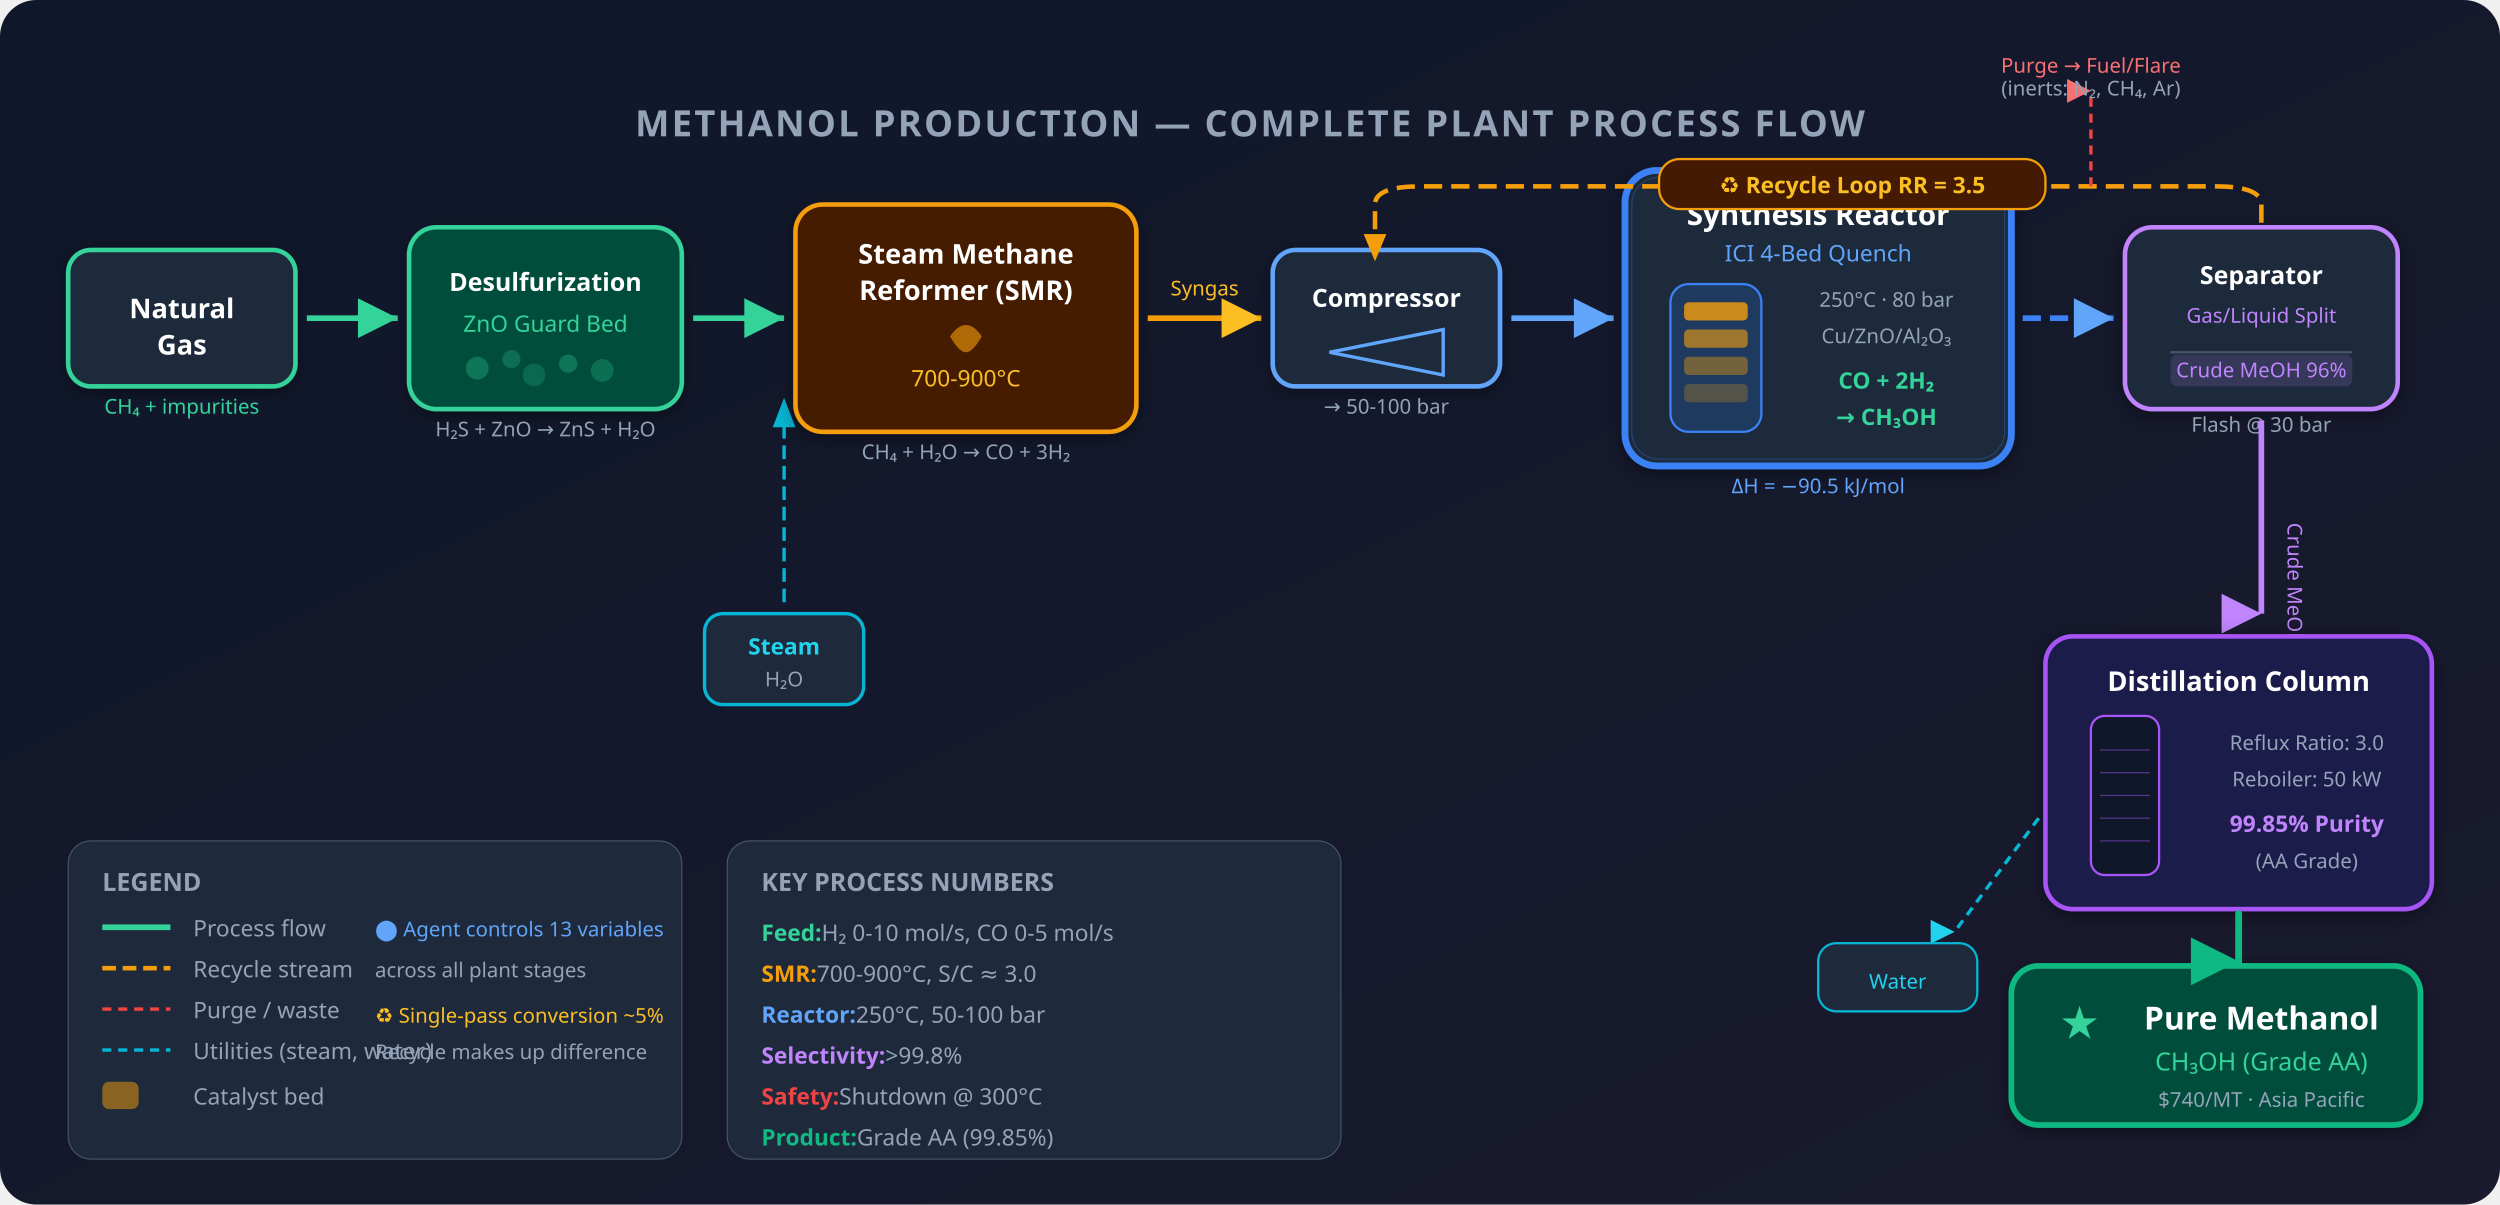
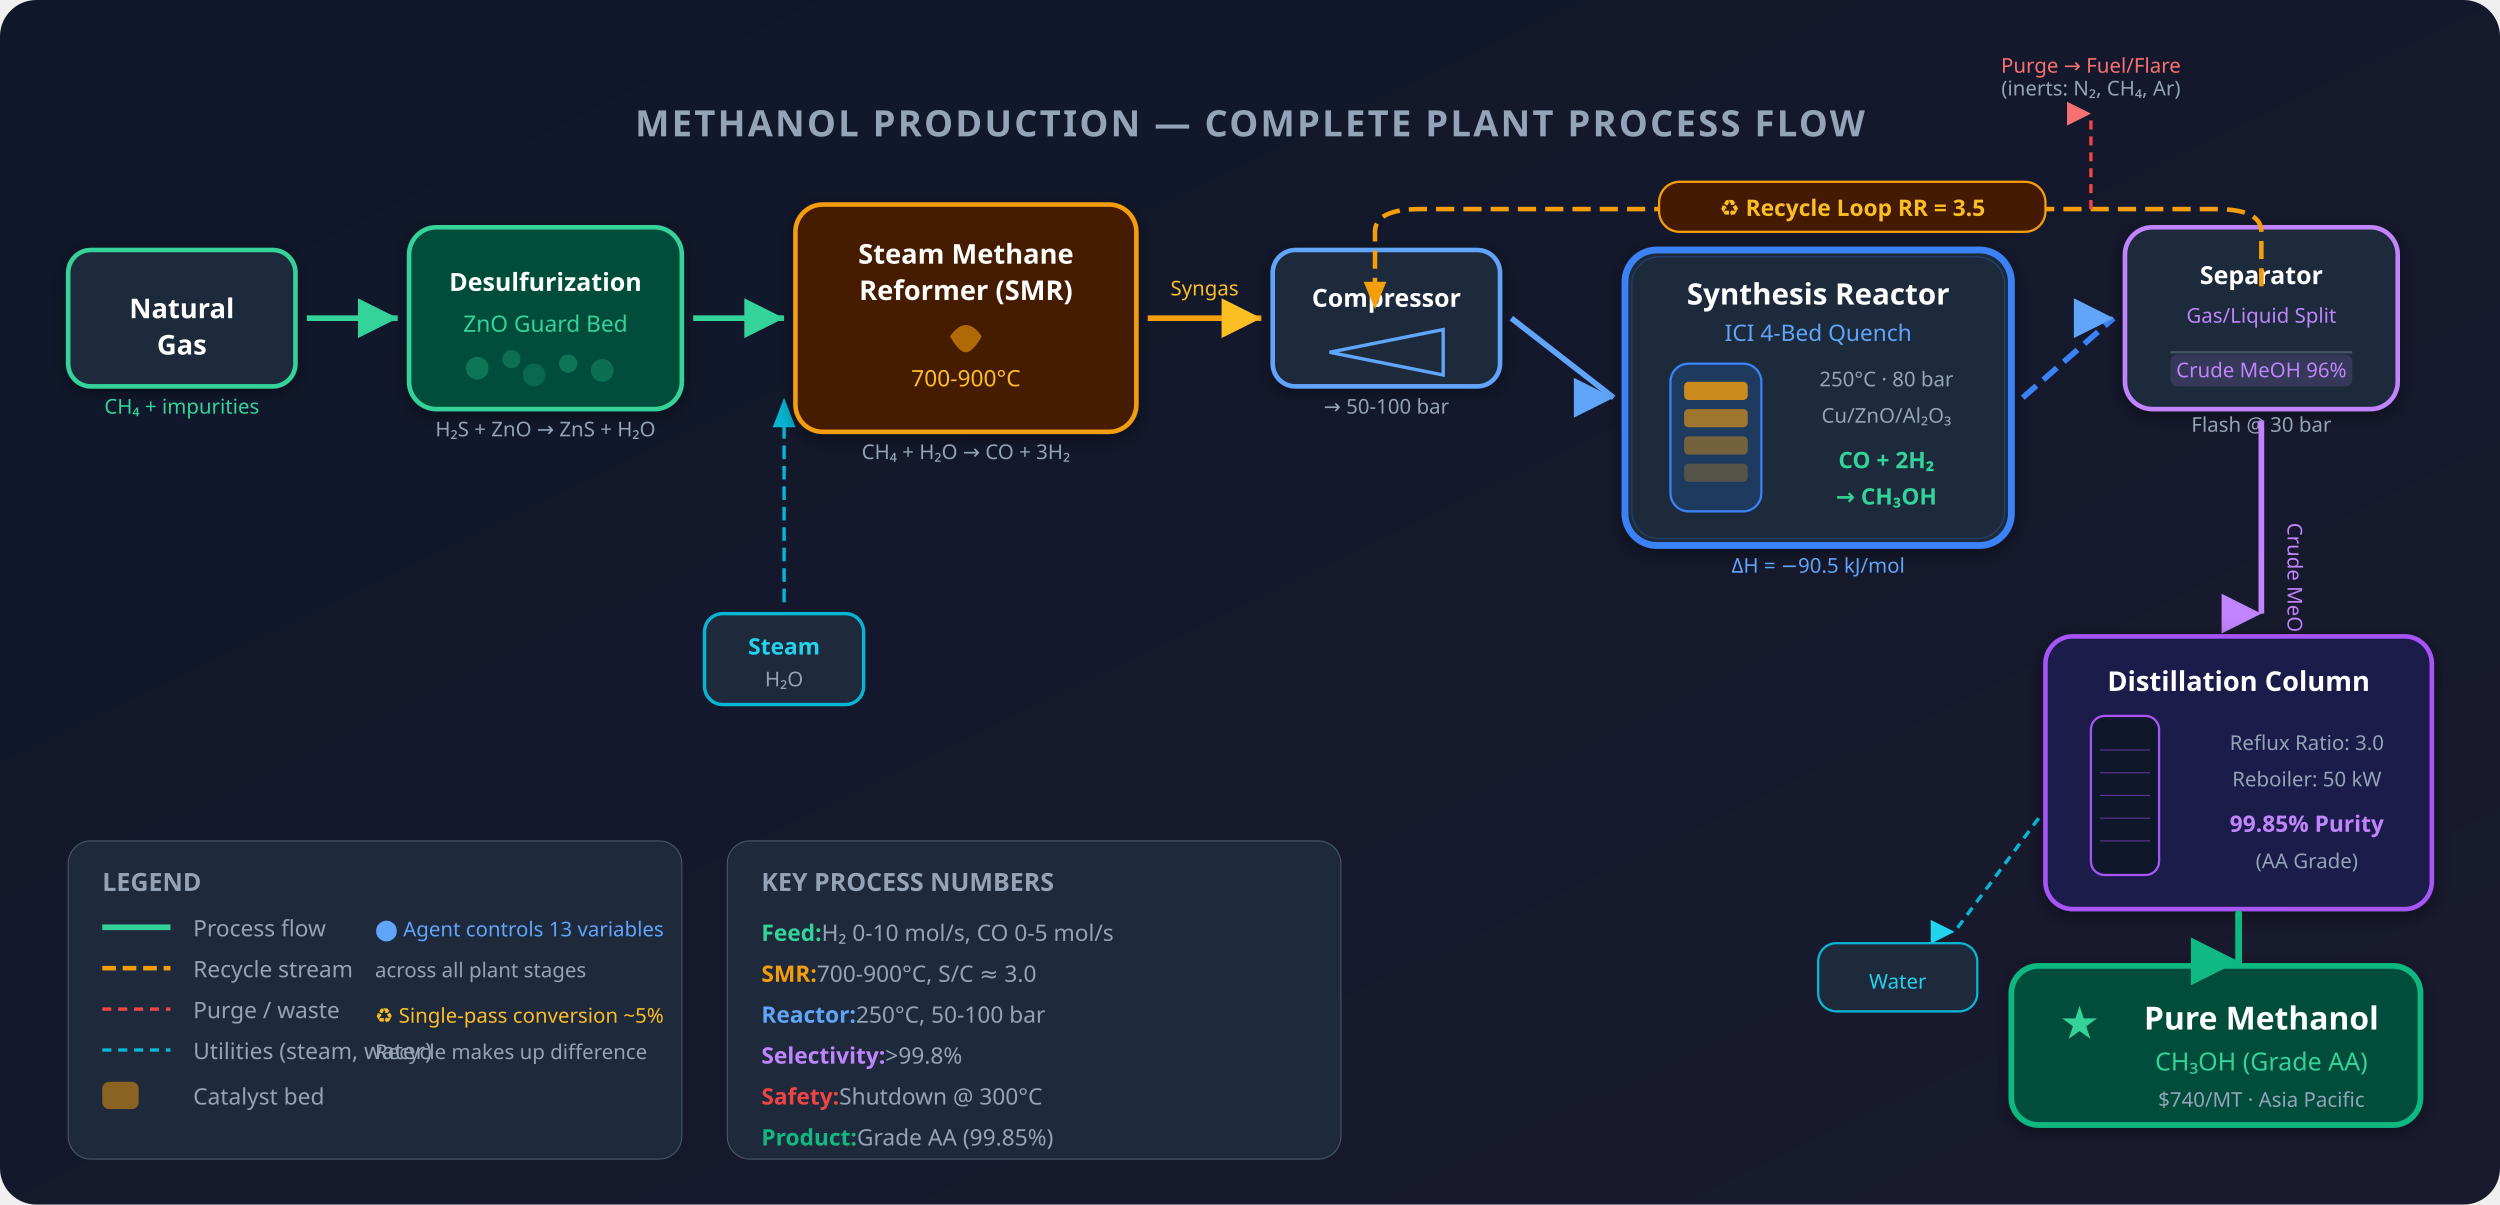
<svg xmlns="http://www.w3.org/2000/svg" viewBox="0 -30 1100 530" width="1100" height="530">
  <defs>
    <linearGradient id="pfBg" x1="0%" y1="0%" x2="100%" y2="100%">
      <stop offset="0%" stop-color="#0f172a" />
      <stop offset="100%" stop-color="#1a1a2e" />
    </linearGradient>
    <marker id="pfArrow" viewBox="0 0 10 10" refX="10" refY="5" markerWidth="7" markerHeight="7" orient="auto-start-auto">
      <path d="M 0 0 L 10 5 L 0 10 z" fill="#34d399" />
    </marker>
    <marker id="pfArrowAmber" viewBox="0 0 10 10" refX="10" refY="5" markerWidth="7" markerHeight="7" orient="auto-start-auto">
      <path d="M 0 0 L 10 5 L 0 10 z" fill="#fbbf24" />
    </marker>
    <marker id="pfArrowBlue" viewBox="0 0 10 10" refX="10" refY="5" markerWidth="7" markerHeight="7" orient="auto-start-auto">
      <path d="M 0 0 L 10 5 L 0 10 z" fill="#60a5fa" />
    </marker>
    <marker id="pfArrowRed" viewBox="0 0 10 10" refX="10" refY="5" markerWidth="7" markerHeight="7" orient="auto-start-auto">
      <path d="M 0 0 L 10 5 L 0 10 z" fill="#f87171" />
    </marker>
    <marker id="pfArrowPurple" viewBox="0 0 10 10" refX="10" refY="5" markerWidth="7" markerHeight="7" orient="auto-start-auto">
      <path d="M 0 0 L 10 5 L 0 10 z" fill="#c084fc" />
    </marker>
    <marker id="pfArrowCyan" viewBox="0 0 10 10" refX="10" refY="5" markerWidth="7" markerHeight="7" orient="auto-start-auto">
      <path d="M 0 0 L 10 5 L 0 10 z" fill="#22d3ee" />
    </marker>
    <marker id="pfArrowGreen" viewBox="0 0 10 10" refX="10" refY="5" markerWidth="7" markerHeight="7" orient="auto-start-auto">
      <path d="M 0 0 L 10 5 L 0 10 z" fill="#10b981" />
    </marker>
    <filter id="pfShadow">
      <feDropShadow dx="0" dy="2" stdDeviation="4" flood-opacity="0.4" />
    </filter>
    <style>
      @keyframes flowDash { to { stroke-dashoffset: -24; } }
      .pf-flow { animation: flowDash 1.5s linear infinite; }
    </style>
  </defs>
  <rect width="1100" height="530" y="-30" fill="url(#pfBg)" rx="16" />
  <text x="550" y="30" font-family="'Segoe UI', system-ui, sans-serif" font-size="16" fill="#94a3b8" text-anchor="middle" font-weight="700" letter-spacing="1">METHANOL PRODUCTION — COMPLETE PLANT PROCESS FLOW</text>
  <g transform="translate(30, 80)">
    <rect width="100" height="60" rx="10" fill="#1e293b" stroke="#34d399" stroke-width="2" filter="url(#pfShadow)" />
    <text x="50" y="30" font-family="'Segoe UI', sans-serif" font-size="12" fill="white" text-anchor="middle" font-weight="700">Natural</text>
    <text x="50" y="46" font-family="'Segoe UI', sans-serif" font-size="12" fill="white" text-anchor="middle" font-weight="700">Gas</text>
    <text x="50" y="72" font-family="'Segoe UI', sans-serif" font-size="9" fill="#34d399" text-anchor="middle">CH₄ + impurities</text>
  </g>
  <line x1="135" y1="110" x2="175" y2="110" stroke="#34d399" stroke-width="2.5" marker-end="url(#pfArrow)" />
  <g transform="translate(310, 240)">
    <rect width="70" height="40" rx="8" fill="#1e293b" stroke="#06b6d4" stroke-width="1.5" />
    <text x="35" y="18" font-family="'Segoe UI', sans-serif" font-size="10" fill="#22d3ee" text-anchor="middle" font-weight="600">Steam</text>
    <text x="35" y="32" font-family="'Segoe UI', sans-serif" font-size="9" fill="#94a3b8" text-anchor="middle">H₂O</text>
  </g>
  <line x1="345" y1="235" x2="345" y2="155" stroke="#06b6d4" stroke-width="1.5" stroke-dasharray="6,3" class="pf-flow" />
  <polygon points="340,158 345,145 350,158" fill="#06b6d4" />
  <g transform="translate(180, 70)">
    <rect width="120" height="80" rx="12" fill="#064e3b" stroke="#34d399" stroke-width="2" filter="url(#pfShadow)" />
    <text x="60" y="28" font-family="'Segoe UI', sans-serif" font-size="11" fill="white" text-anchor="middle" font-weight="700">Desulfurization</text>
    <text x="60" y="46" font-family="'Segoe UI', sans-serif" font-size="10" fill="#34d399" text-anchor="middle">ZnO Guard Bed</text>
    <circle cx="30" cy="62" r="5" fill="#34d399" opacity="0.3" />
    <circle cx="45" cy="58" r="4" fill="#34d399" opacity="0.25" />
    <circle cx="55" cy="65" r="5" fill="#34d399" opacity="0.2" />
    <circle cx="70" cy="60" r="4" fill="#34d399" opacity="0.3" />
    <circle cx="85" cy="63" r="5" fill="#34d399" opacity="0.25" />
    <text x="60" y="92" font-family="'Segoe UI', sans-serif" font-size="9" fill="#94a3b8" text-anchor="middle">H₂S + ZnO → ZnS + H₂O</text>
  </g>
  <line x1="305" y1="110" x2="345" y2="110" stroke="#34d399" stroke-width="2.5" marker-end="url(#pfArrow)" />
  <g transform="translate(350, 60)">
    <rect width="150" height="100" rx="12" fill="#451a03" stroke="#f59e0b" stroke-width="2" filter="url(#pfShadow)" />
    <text x="75" y="26" font-family="'Segoe UI', sans-serif" font-size="12" fill="white" text-anchor="middle" font-weight="700">Steam Methane</text>
    <text x="75" y="42" font-family="'Segoe UI', sans-serif" font-size="12" fill="white" text-anchor="middle" font-weight="700">Reformer (SMR)</text>
    <path d="M 68,58 Q 75,48 82,58 Q 78,65 75,65 Q 72,65 68,58" fill="#f59e0b" opacity="0.6" />
    <text x="75" y="80" font-family="'Segoe UI', sans-serif" font-size="10" fill="#fbbf24" text-anchor="middle">700-900°C</text>
    <text x="75" y="112" font-family="'Segoe UI', sans-serif" font-size="9" fill="#94a3b8" text-anchor="middle">CH₄ + H₂O → CO + 3H₂</text>
  </g>
  <line x1="505" y1="110" x2="555" y2="110" stroke="#f59e0b" stroke-width="2.5" marker-end="url(#pfArrowAmber)" />
  <text x="530" y="100" font-family="'Segoe UI', sans-serif" font-size="9" fill="#fbbf24" text-anchor="middle">Syngas</text>
  <g transform="translate(560, 80)">
    <rect width="100" height="60" rx="10" fill="#1e293b" stroke="#60a5fa" stroke-width="2" filter="url(#pfShadow)" />
    <text x="50" y="25" font-family="'Segoe UI', sans-serif" font-size="11" fill="white" text-anchor="middle" font-weight="700">Compressor</text>
    <polygon points="25,45 75,35 75,55" fill="none" stroke="#60a5fa" stroke-width="1.5" />
    <text x="50" y="72" font-family="'Segoe UI', sans-serif" font-size="9" fill="#94a3b8" text-anchor="middle">→ 50-100 bar</text>
  </g>
-   <line x1="665" y1="110" x2="710" y2="110" stroke="#60a5fa" stroke-width="2.5" marker-end="url(#pfArrowBlue)" />
-   <g transform="translate(715, 45)">
+   <line x1="665" y1="110" x2="710" y2="145" stroke="#60a5fa" stroke-width="2.5" marker-end="url(#pfArrowBlue)" />
+   <g transform="translate(715, 80)">
    <rect width="170" height="130" rx="14" fill="#1e293b" stroke="#3b82f6" stroke-width="3" filter="url(#pfShadow)" />
    <rect x="3" y="3" width="164" height="124" rx="12" fill="none" stroke="#3b82f6" stroke-width="0.5" opacity="0.3" />
    <text x="85" y="24" font-family="'Segoe UI', sans-serif" font-size="13" fill="white" text-anchor="middle" font-weight="700">Synthesis Reactor</text>
    <text x="85" y="40" font-family="'Segoe UI', sans-serif" font-size="10" fill="#60a5fa" text-anchor="middle">ICI 4-Bed Quench</text>
    <rect x="20" y="50" width="40" height="65" rx="8" fill="#1e3a5f" stroke="#3b82f6" stroke-width="1" />
    <rect x="26" y="58" width="28" height="8" rx="2" fill="#f59e0b" opacity="0.8" />
    <rect x="26" y="70" width="28" height="8" rx="2" fill="#f59e0b" opacity="0.6" />
    <rect x="26" y="82" width="28" height="8" rx="2" fill="#f59e0b" opacity="0.4" />
    <rect x="26" y="94" width="28" height="8" rx="2" fill="#f59e0b" opacity="0.25" />
    <text x="115" y="60" font-family="'Segoe UI', sans-serif" font-size="9" fill="#94a3b8" text-anchor="middle">250°C · 80 bar</text>
    <text x="115" y="76" font-family="'Segoe UI', sans-serif" font-size="9" fill="#94a3b8" text-anchor="middle">Cu/ZnO/Al₂O₃</text>
    <text x="115" y="96" font-family="'Segoe UI', sans-serif" font-size="10" fill="#34d399" text-anchor="middle" font-weight="600">CO + 2H₂</text>
    <text x="115" y="112" font-family="'Segoe UI', sans-serif" font-size="10" fill="#34d399" text-anchor="middle" font-weight="600">→ CH₃OH</text>
    <text x="85" y="142" font-family="'Segoe UI', sans-serif" font-size="9" fill="#60a5fa" text-anchor="middle">ΔH = −90.5 kJ/mol</text>
  </g>
-   <line x1="890" y1="110" x2="930" y2="110" stroke="#3b82f6" stroke-width="2.5" stroke-dasharray="8,4" class="pf-flow" marker-end="url(#pfArrowBlue)" />
+   <line x1="890" y1="145" x2="930" y2="110" stroke="#3b82f6" stroke-width="2.5" stroke-dasharray="8,4" class="pf-flow" marker-end="url(#pfArrowBlue)" />
  <g transform="translate(935, 70)">
    <rect width="120" height="80" rx="12" fill="#1e293b" stroke="#c084fc" stroke-width="2" filter="url(#pfShadow)" />
    <text x="60" y="25" font-family="'Segoe UI', sans-serif" font-size="11" fill="white" text-anchor="middle" font-weight="700">Separator</text>
    <text x="60" y="42" font-family="'Segoe UI', sans-serif" font-size="9" fill="#c084fc" text-anchor="middle">Gas/Liquid Split</text>
    <line x1="20" y1="55" x2="100" y2="55" stroke="#475569" stroke-width="1" />
    <rect x="20" y="56" width="80" height="14" rx="3" fill="#c084fc" opacity="0.15" />
    <text x="60" y="66" font-family="'Segoe UI', sans-serif" font-size="9" fill="#c084fc" text-anchor="middle">Crude MeOH 96%</text>
    <text x="60" y="90" font-family="'Segoe UI', sans-serif" font-size="9" fill="#94a3b8" text-anchor="middle">Flash @ 30 bar</text>
  </g>
-   <path d="M 995,68 L 995,60 Q 995,52 975,52 L 625,52 Q 605,52 605,60 L 605,75" fill="none" stroke="#f59e0b" stroke-width="2" stroke-dasharray="8,4" class="pf-flow" />
-   <polygon points="600,73 605,85 610,73" fill="#f59e0b" />
-   <rect x="730" y="40" width="170" height="22" rx="9" fill="#451a03" stroke="#f59e0b" stroke-width="1" />
-   <text x="815" y="55" font-family="'Segoe UI', sans-serif" font-size="10" fill="#fbbf24" text-anchor="middle" font-weight="600">♻ Recycle Loop  RR = 3.5</text>
-   <line x1="920" y1="52" x2="920" y2="10" stroke="#ef4444" stroke-width="1.5" stroke-dasharray="4,3" marker-end="url(#pfArrowRed)" />
+   <path d="M 995,96 L 995,72 Q 995,62 975,62 L 625,62 Q 605,62 605,72 L 605,96" fill="none" stroke="#f59e0b" stroke-width="2" stroke-dasharray="8,4" class="pf-flow" />
+   <polygon points="600,94 605,106 610,94" fill="#f59e0b" />
+   <rect x="730" y="50" width="170" height="22" rx="9" fill="#451a03" stroke="#f59e0b" stroke-width="1" />
+   <text x="815" y="65" font-family="'Segoe UI', sans-serif" font-size="10" fill="#fbbf24" text-anchor="middle" font-weight="600">♻ Recycle Loop  RR = 3.5</text>
+   <line x1="920" y1="62" x2="920" y2="20" stroke="#ef4444" stroke-width="1.5" stroke-dasharray="4,3" marker-end="url(#pfArrowRed)" />
  <text x="920" y="2" font-family="'Segoe UI', sans-serif" font-size="9" fill="#f87171" text-anchor="middle">Purge → Fuel/Flare</text>
  <text x="920" y="12" font-family="'Segoe UI', sans-serif" font-size="9" fill="#94a3b8" text-anchor="middle">(inerts: N₂, CH₄, Ar)</text>
  <line x1="995" y1="155" x2="995" y2="240" stroke="#c084fc" stroke-width="2.5" marker-end="url(#pfArrowPurple)" />
  <text x="1010" y="200" font-family="'Segoe UI', sans-serif" font-size="9" fill="#c084fc" writing-mode="tb">Crude MeOH</text>
  <g transform="translate(900, 250)">
    <rect width="170" height="120" rx="12" fill="#1e1b4b" stroke="#a855f7" stroke-width="2" filter="url(#pfShadow)" />
    <text x="85" y="24" font-family="'Segoe UI', sans-serif" font-size="12" fill="white" text-anchor="middle" font-weight="700">Distillation Column</text>
    <rect x="20" y="35" width="30" height="70" rx="6" fill="#0f172a" stroke="#a855f7" stroke-width="1" />
    <line x1="24" y1="50" x2="46" y2="50" stroke="#a855f7" stroke-width="0.5" opacity="0.5" />
    <line x1="24" y1="60" x2="46" y2="60" stroke="#a855f7" stroke-width="0.5" opacity="0.5" />
    <line x1="24" y1="70" x2="46" y2="70" stroke="#a855f7" stroke-width="0.5" opacity="0.5" />
    <line x1="24" y1="80" x2="46" y2="80" stroke="#a855f7" stroke-width="0.5" opacity="0.5" />
    <line x1="24" y1="90" x2="46" y2="90" stroke="#a855f7" stroke-width="0.5" opacity="0.5" />
    <text x="115" y="50" font-family="'Segoe UI', sans-serif" font-size="9" fill="#94a3b8" text-anchor="middle">Reflux Ratio: 3.0</text>
    <text x="115" y="66" font-family="'Segoe UI', sans-serif" font-size="9" fill="#94a3b8" text-anchor="middle">Reboiler: 50 kW</text>
    <text x="115" y="86" font-family="'Segoe UI', sans-serif" font-size="10" fill="#c084fc" text-anchor="middle" font-weight="600">99.85% Purity</text>
    <text x="115" y="102" font-family="'Segoe UI', sans-serif" font-size="9" fill="#94a3b8" text-anchor="middle">(AA Grade)</text>
  </g>
  <line x1="897" y1="330" x2="860" y2="380" stroke="#06b6d4" stroke-width="1.5" stroke-dasharray="4,3" marker-end="url(#pfArrowCyan)" />
  <g transform="translate(800, 385)">
    <rect width="70" height="30" rx="8" fill="#1e293b" stroke="#06b6d4" stroke-width="1" />
    <text x="35" y="20" font-family="'Segoe UI', sans-serif" font-size="9" fill="#22d3ee" text-anchor="middle">Water</text>
  </g>
  <g transform="translate(885, 395)">
    <rect width="180" height="70" rx="12" fill="#064e3b" stroke="#10b981" stroke-width="2.5" filter="url(#pfShadow)" />
    <text x="30" y="32" font-family="'Segoe UI', sans-serif" font-size="20" fill="#34d399" text-anchor="middle">★</text>
    <text x="110" y="28" font-family="'Segoe UI', sans-serif" font-size="14" fill="white" text-anchor="middle" font-weight="700">Pure Methanol</text>
    <text x="110" y="46" font-family="'Segoe UI', sans-serif" font-size="11" fill="#34d399" text-anchor="middle">CH₃OH (Grade AA)</text>
    <text x="110" y="62" font-family="'Segoe UI', sans-serif" font-size="9" fill="#94a3b8" text-anchor="middle">$740/MT · Asia Pacific</text>
  </g>
  <line x1="985" y1="372" x2="985" y2="393" stroke="#10b981" stroke-width="3" stroke-linecap="round" marker-end="url(#pfArrowGreen)" />
  <g transform="translate(30, 340)">
    <rect width="270" height="140" rx="10" fill="#1e293b" stroke="#475569" stroke-width="0.5" />
    <text x="15" y="22" font-family="'Segoe UI', sans-serif" font-size="11" fill="#94a3b8" font-weight="700">LEGEND</text>
    <line x1="15" y1="38" x2="45" y2="38" stroke="#34d399" stroke-width="2.5" />
    <text x="55" y="42" font-family="'Segoe UI', sans-serif" font-size="10" fill="#94a3b8">Process flow</text>
    <line x1="15" y1="56" x2="45" y2="56" stroke="#f59e0b" stroke-width="2" stroke-dasharray="6,3" />
    <text x="55" y="60" font-family="'Segoe UI', sans-serif" font-size="10" fill="#94a3b8">Recycle stream</text>
    <line x1="15" y1="74" x2="45" y2="74" stroke="#ef4444" stroke-width="1.5" stroke-dasharray="4,3" />
    <text x="55" y="78" font-family="'Segoe UI', sans-serif" font-size="10" fill="#94a3b8">Purge / waste</text>
    <line x1="15" y1="92" x2="45" y2="92" stroke="#06b6d4" stroke-width="1.5" stroke-dasharray="4,3" />
    <text x="55" y="96" font-family="'Segoe UI', sans-serif" font-size="10" fill="#94a3b8">Utilities (steam, water)</text>
    <rect x="15" y="106" width="16" height="12" rx="3" fill="#f59e0b" opacity="0.5" />
    <text x="55" y="116" font-family="'Segoe UI', sans-serif" font-size="10" fill="#94a3b8">Catalyst bed</text>
    <text x="135" y="42" font-family="'Segoe UI', sans-serif" font-size="9" fill="#60a5fa">⬤ Agent controls 13 variables</text>
    <text x="135" y="60" font-family="'Segoe UI', sans-serif" font-size="9" fill="#94a3b8">across all plant stages</text>
    <text x="135" y="80" font-family="'Segoe UI', sans-serif" font-size="9" fill="#fbbf24">♻ Single-pass conversion ~5%</text>
    <text x="135" y="96" font-family="'Segoe UI', sans-serif" font-size="9" fill="#94a3b8">Recycle makes up difference</text>
  </g>
  <g transform="translate(320, 340)">
    <rect width="270" height="140" rx="10" fill="#1e293b" stroke="#475569" stroke-width="0.5" />
    <text x="15" y="22" font-family="'Segoe UI', sans-serif" font-size="11" fill="#94a3b8" font-weight="700">KEY PROCESS NUMBERS</text>
    <g font-family="'Segoe UI', sans-serif" font-size="10" fill="#94a3b8">
      <text x="15" y="44">
        <tspan fill="#34d399" font-weight="600">Feed: </tspan>H₂ 0-10 mol/s, CO 0-5 mol/s</text>
      <text x="15" y="62">
        <tspan fill="#f59e0b" font-weight="600">SMR: </tspan>700-900°C, S/C ≈ 3.0</text>
      <text x="15" y="80">
        <tspan fill="#60a5fa" font-weight="600">Reactor: </tspan>250°C, 50-100 bar</text>
      <text x="15" y="98">
        <tspan fill="#c084fc" font-weight="600">Selectivity: </tspan>&gt;99.8%</text>
      <text x="15" y="116">
        <tspan fill="#ef4444" font-weight="600">Safety: </tspan>Shutdown @ 300°C</text>
      <text x="15" y="134">
        <tspan fill="#10b981" font-weight="600">Product: </tspan>Grade AA (99.85%)</text>
    </g>
  </g>
</svg>
